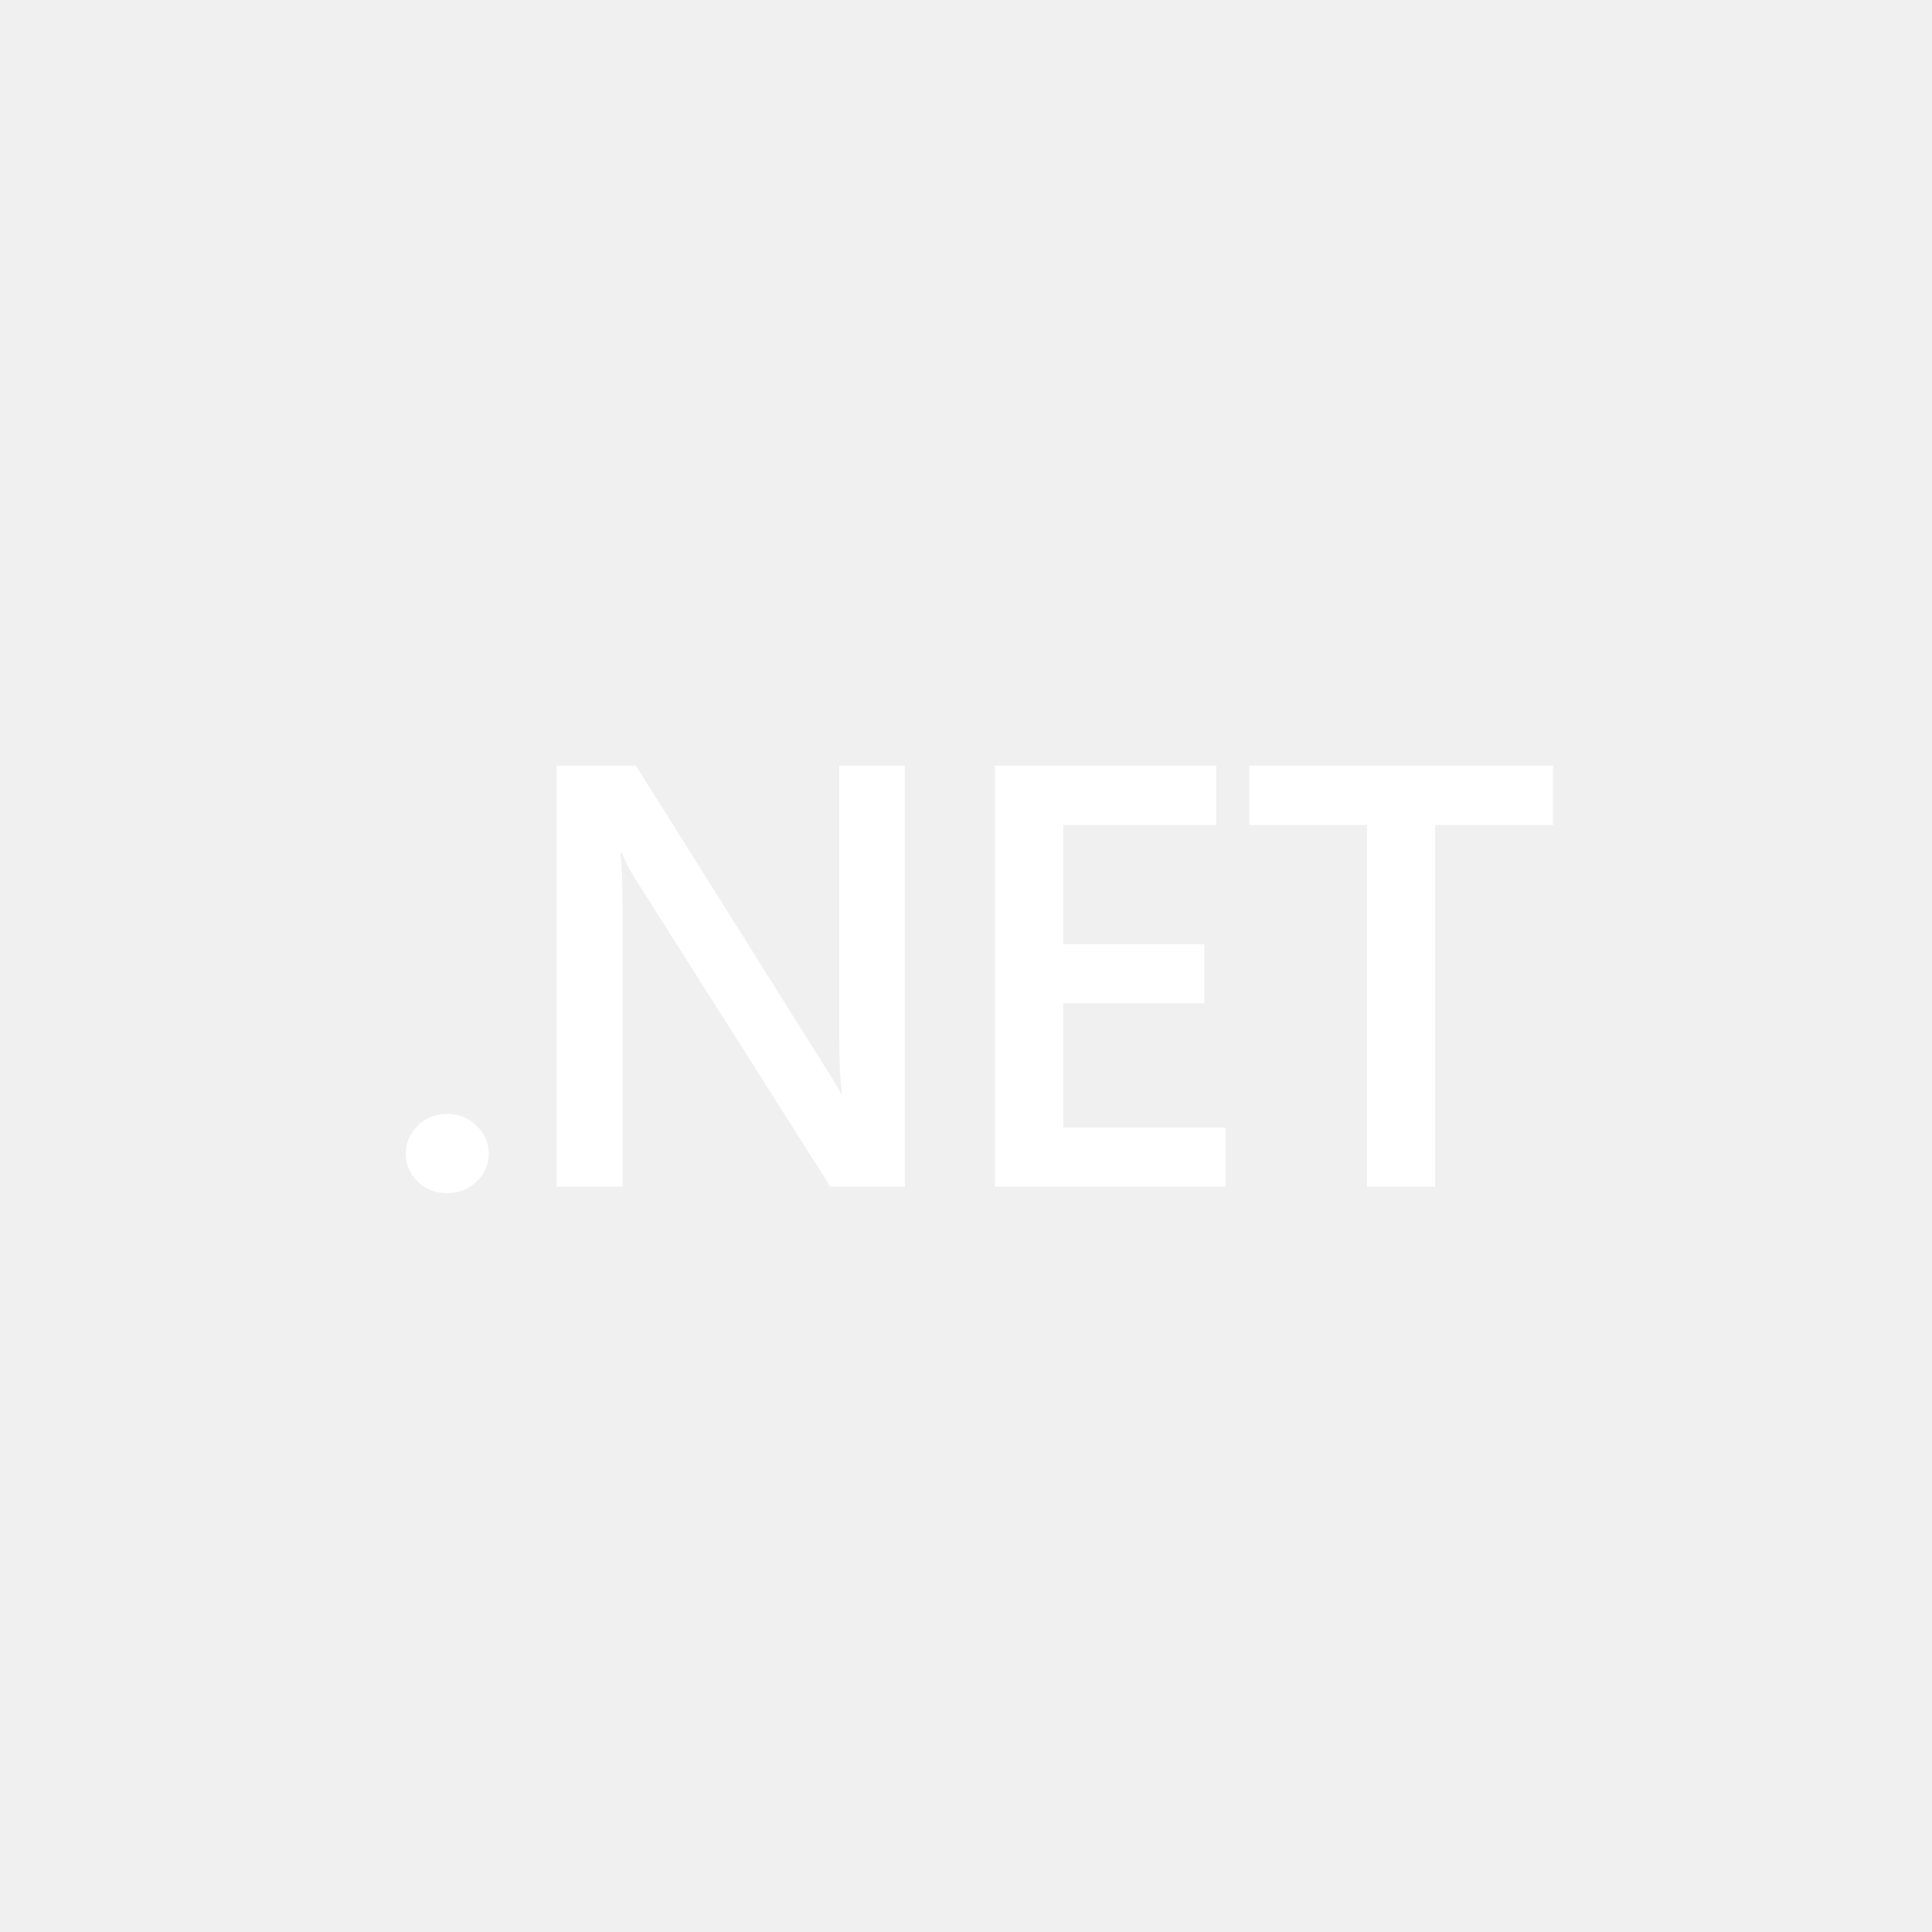
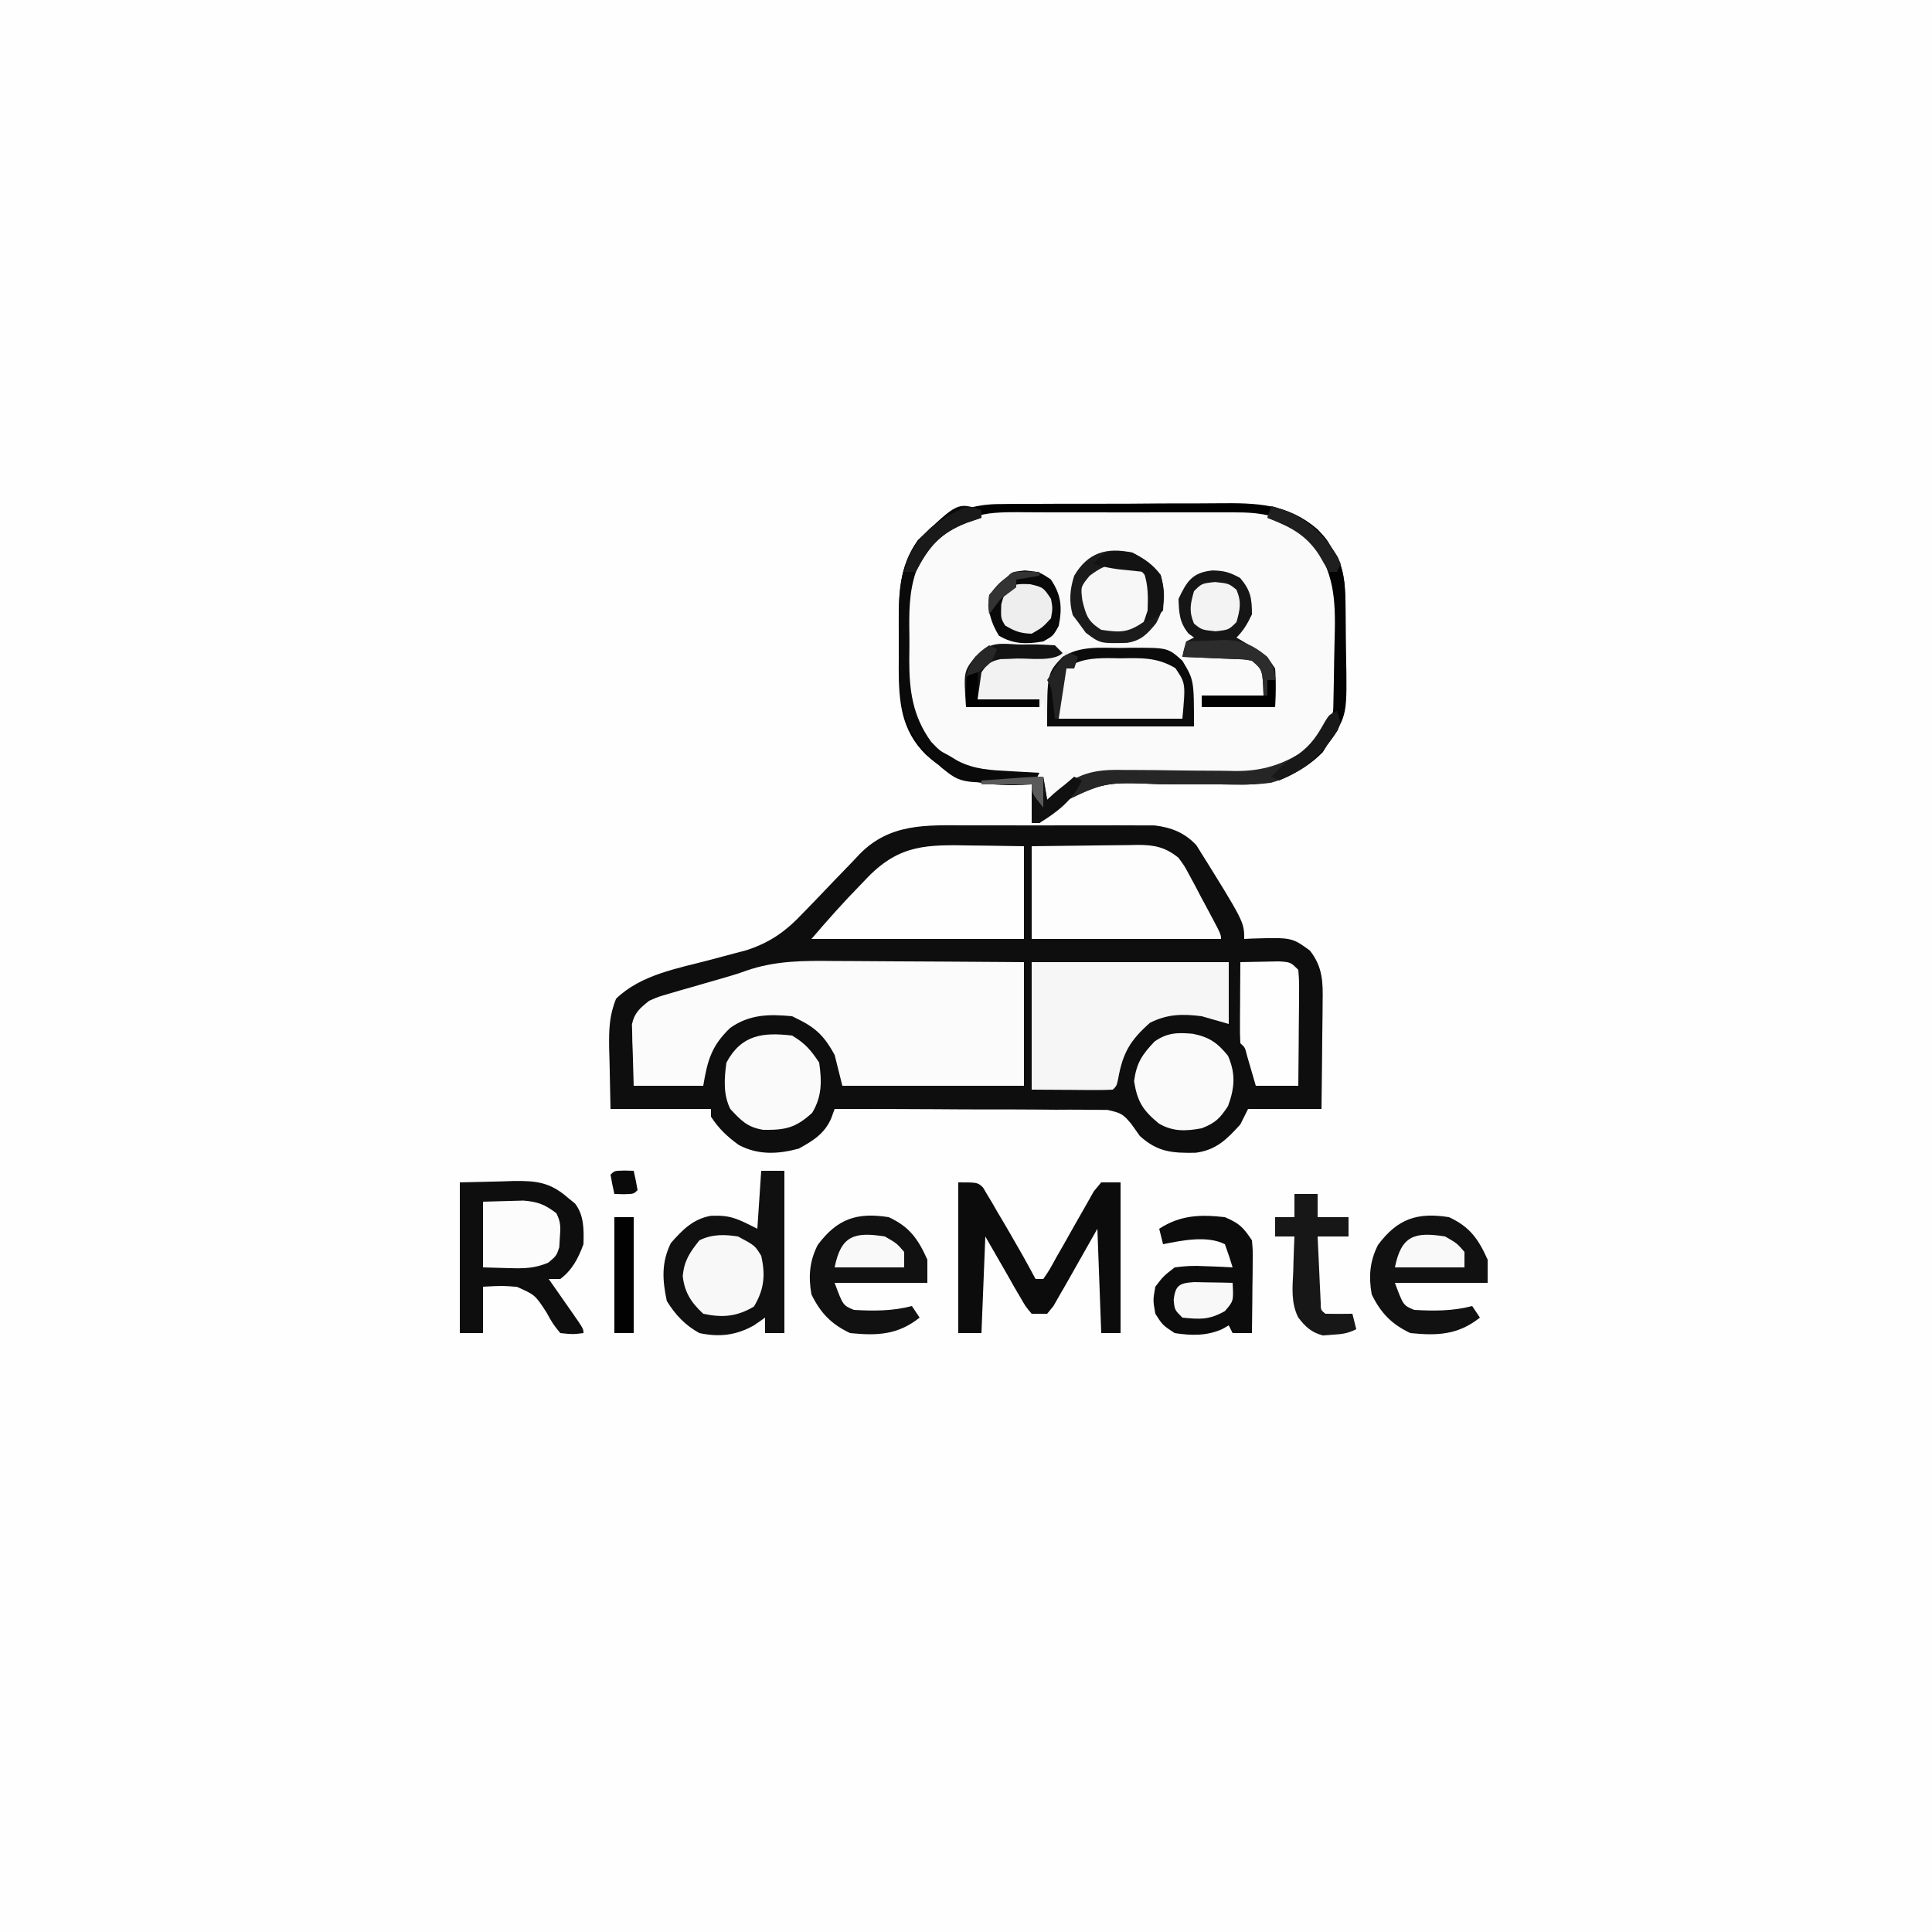
- <svg xmlns="http://www.w3.org/2000/svg" width="456" height="456" viewBox="0 0 456 456" version="1.1" xml:space="preserve" style="fill-rule:evenodd;clip-rule:evenodd;stroke-linejoin:round;stroke-miterlimit:2;">
-   <path d="m 105.5,281.609 c -2.703,0 -5.001,-0.9 -6.893,-2.702 -1.892,-1.848 -2.838,-4.042 -2.838,-6.582 0,-2.587 0.946,-4.804 2.838,-6.652 1.892,-1.848 4.19,-2.772 6.893,-2.772 2.748,0 5.068,0.924 6.96,2.772 1.937,1.848 2.906,4.064 2.906,6.652 0,2.54 -0.968,4.734 -2.906,6.582 -1.892,1.802 -4.212,2.702 -6.96,2.702 z" style="fill:#ffffff;fill-rule:nonzero;stroke-width:0.838" />
-   <path d="M 213.561,280.084 H 195.99 L 149.7,207.054 c -1.171,-1.848 -2.14,-3.765 -2.906,-5.751 h -0.406 c 0.361,2.125 0.541,6.675 0.541,13.65 v 65.132 h -15.543 v -99.36 h 18.719 l 44.737,71.298 c 1.892,2.957 3.109,4.989 3.649,6.098 h 0.27 c -0.45,-2.632 -0.676,-7.09 -0.676,-13.373 v -64.023 h 15.476 z" style="fill:#ffffff;fill-rule:nonzero;stroke-width:0.838" />
-   <path d="m 289.251,280.084 h -54.401 v -99.36 h 52.238 v 13.997 h -36.154 v 28.131 h 33.316 v 13.927 h -33.316 v 29.378 h 38.316 z" style="fill:#ffffff;fill-rule:nonzero;stroke-width:0.838" />
-   <path d="M 366.565,194.721 H 338.722 v 85.363 h -16.084 v -85.363 h -27.775 v -13.997 h 71.701 z" style="fill:#ffffff;fill-rule:nonzero;stroke-width:0.838" />
+ <svg xmlns="http://www.w3.org/2000/svg" version="1.1" width="500" height="500">
+   <path d="M0 0 C165 0 330 0 500 0 C500 165 500 330 500 500 C335 500 170 500 0 500 C0 335 0 170 0 0 Z " fill="#FEFEFE" transform="translate(0,0)" />
+   <path d="M0 0 C1.476 -0.002 2.953 -0.005 4.429 -0.009 C7.51 -0.013 10.592 -0.007 13.673 0.007 C17.611 0.024 21.549 0.015 25.488 -0.003 C28.532 -0.014 31.576 -0.011 34.619 -0.003 C36.071 -0.001 37.523 -0.003 38.975 -0.01 C41.007 -0.018 43.038 -0.004 45.069 0.01 C46.222 0.013 47.374 0.015 48.562 0.017 C52.899 0.532 56.381 1.905 59.391 5.133 C71.773 24.976 71.773 24.976 71.773 29.398 C72.498 29.364 73.222 29.329 73.969 29.293 C84.099 29.009 84.099 29.009 88.773 32.398 C92.107 36.653 92.172 40.562 92.066 45.762 C92.062 46.554 92.058 47.346 92.054 48.162 C92.037 50.678 91.999 53.194 91.961 55.711 C91.946 57.423 91.932 59.134 91.92 60.846 C91.889 65.031 91.831 69.214 91.773 73.398 C85.503 73.398 79.233 73.398 72.773 73.398 C71.783 75.378 71.783 75.378 70.773 77.398 C67.253 81.29 64.484 84.046 59.188 84.734 C53.17 84.819 49.428 84.61 44.773 80.398 C44.046 79.375 43.319 78.352 42.569 77.298 C40.405 74.686 39.898 74.426 36.363 73.639 C35.059 73.635 33.756 73.63 32.413 73.625 C31.69 73.615 30.968 73.604 30.223 73.593 C27.847 73.565 25.474 73.579 23.098 73.594 C21.446 73.582 19.794 73.569 18.142 73.552 C13.803 73.516 9.465 73.516 5.127 73.523 C0.696 73.524 -3.735 73.491 -8.166 73.461 C-16.853 73.407 -25.539 73.391 -34.227 73.398 C-34.509 74.178 -34.791 74.958 -35.082 75.762 C-36.836 79.802 -39.708 81.555 -43.477 83.648 C-48.854 85.115 -54.017 85.378 -59.039 82.711 C-62.1 80.49 -64.155 78.547 -66.227 75.398 C-66.227 74.738 -66.227 74.078 -66.227 73.398 C-74.807 73.398 -83.387 73.398 -92.227 73.398 C-92.309 69.397 -92.392 65.396 -92.477 61.273 C-92.513 60.023 -92.549 58.772 -92.587 57.484 C-92.634 52.811 -92.555 49.202 -90.773 44.844 C-84.296 38.624 -74.988 37.059 -66.539 34.836 C-64.346 34.257 -62.155 33.673 -59.965 33.082 C-58.527 32.704 -58.527 32.704 -57.06 32.318 C-50.911 30.322 -46.843 27.411 -42.453 22.742 C-41.37 21.626 -40.287 20.51 -39.203 19.395 C-37.525 17.648 -35.85 15.897 -34.182 14.141 C-32.554 12.434 -30.911 10.744 -29.266 9.055 C-28.536 8.272 -28.536 8.272 -27.791 7.473 C-19.898 -0.584 -10.569 -0.051 0 0 Z " fill="#0E0E0E" transform="translate(250.2266,213.6016)" />
+   <path d="M0 0 C0.765 -0.01 1.531 -0.02 2.319 -0.031 C4.825 -0.059 7.33 -0.057 9.836 -0.052 C11.595 -0.06 13.353 -0.069 15.111 -0.078 C18.788 -0.093 22.464 -0.093 26.141 -0.082 C30.83 -0.07 35.518 -0.104 40.208 -0.151 C43.837 -0.18 47.466 -0.182 51.095 -0.176 C52.823 -0.177 54.551 -0.187 56.278 -0.207 C66.031 -0.308 74.13 -0.149 81.907 6.549 C84.161 8.963 84.161 8.963 85.469 11.174 C85.924 11.909 86.379 12.644 86.848 13.401 C89.044 17.856 89.093 22.198 89.145 27.096 C89.153 27.826 89.161 28.556 89.169 29.308 C89.183 30.852 89.194 32.395 89.202 33.938 C89.213 35.505 89.234 37.072 89.263 38.639 C89.565 54.648 89.565 54.648 84.907 61.549 C84.35 62.436 83.793 63.323 83.219 64.237 C77.32 70.136 70.521 72.612 62.291 72.612 C60.442 72.593 58.592 72.572 56.743 72.549 C54.713 72.548 52.683 72.55 50.653 72.553 C47.473 72.558 44.295 72.55 41.115 72.498 C26.6 71.898 26.6 71.898 14.071 78.112 C12.672 79.581 11.28 81.057 9.907 82.549 C9.247 82.549 8.587 82.549 7.907 82.549 C7.907 79.249 7.907 75.949 7.907 72.549 C7.084 72.596 6.262 72.642 5.415 72.69 C-4.657 73.016 -11.983 71.771 -19.531 64.799 C-25.904 58.466 -26.446 51.21 -26.507 42.69 C-26.505 41.222 -26.497 39.754 -26.484 38.286 C-26.468 36.054 -26.484 33.824 -26.503 31.592 C-26.517 23.409 -26.475 16.309 -21.55 9.377 C-21.008 8.857 -20.465 8.336 -19.906 7.799 C-19.111 7.003 -19.111 7.003 -18.3 6.19 C-12.542 1.909 -7.232 -0.051 0 0 Z " fill="#FAFAFA" transform="translate(259.0933,130.4507)" />
+   <path d="M0 0 C1.421 0.006 2.841 0.01 4.262 0.013 C7.967 0.024 11.673 0.054 15.378 0.087 C19.842 0.123 24.306 0.137 28.77 0.154 C35.521 0.183 42.272 0.241 49.023 0.293 C49.023 10.853 49.023 21.413 49.023 32.293 C33.513 32.293 18.003 32.293 2.023 32.293 C1.363 29.653 0.703 27.013 0.023 24.293 C-2.377 19.907 -4.505 17.529 -8.977 15.293 C-9.637 14.963 -10.297 14.633 -10.977 14.293 C-16.934 13.736 -21.929 13.771 -26.977 17.293 C-31.844 21.939 -32.878 25.701 -33.977 32.293 C-39.917 32.293 -45.857 32.293 -51.977 32.293 C-52.1 27.962 -52.1 27.962 -52.227 23.543 C-52.263 22.64 -52.299 21.736 -52.337 20.806 C-52.347 20.085 -52.357 19.364 -52.367 18.621 C-52.399 17.521 -52.399 17.521 -52.431 16.399 C-51.775 13.356 -50.375 12.221 -47.977 10.293 C-45.57 9.244 -45.57 9.244 -42.906 8.477 C-41.927 8.187 -40.947 7.898 -39.938 7.6 C-38.919 7.313 -37.901 7.026 -36.852 6.73 C-35.359 6.294 -35.359 6.294 -33.836 5.85 C-31.946 5.298 -30.054 4.752 -28.16 4.213 C-26.394 3.703 -24.634 3.167 -22.91 2.53 C-15.3 -0.123 -7.983 -0.094 0 0 Z " fill="#FBFBFB" transform="translate(215.9766,248.707)" />
+   <path d="M0 0 C16.83 0 33.66 0 51 0 C51 5.28 51 10.56 51 16 C48.69 15.34 46.38 14.68 44 14 C39.008 13.37 35.169 13.415 30.625 15.688 C25.528 20.178 23.568 23.487 22.395 30.109 C22 32 22 32 21 33 C19.438 33.087 17.873 33.107 16.309 33.098 C15.033 33.094 15.033 33.094 13.732 33.09 C12.645 33.081 11.558 33.072 10.438 33.062 C6.993 33.042 3.549 33.021 0 33 C0 22.11 0 11.22 0 0 Z " fill="#F6F6F6" transform="translate(267,249)" />
+   <path d="M0 0 C1.304 0.014 2.608 0.027 3.951 0.041 C7.155 0.076 10.359 0.13 13.562 0.188 C13.562 8.107 13.562 16.027 13.562 24.188 C-4.588 24.188 -22.738 24.188 -41.438 24.188 C-37.214 19.26 -33.034 14.547 -28.5 9.938 C-27.918 9.326 -27.336 8.715 -26.736 8.086 C-18.463 -0.306 -11.436 -0.225 0 0 Z " fill="#FEFEFE" transform="translate(251.4375,218.8125)" />
+   <path d="M0 0 C0.79 -0.012 1.579 -0.024 2.393 -0.037 C4.451 -0.042 6.508 0.065 8.562 0.188 C9.223 0.848 9.883 1.508 10.562 2.188 C12.45 1.837 12.45 1.837 14.562 1.188 C18.205 0.942 21.85 0.956 25.5 0.938 C26.489 0.917 27.479 0.896 28.498 0.875 C37.827 0.825 37.827 0.825 41.562 4.188 C44.562 9.188 44.562 9.188 44.562 21.188 C32.023 21.188 19.483 21.188 6.562 21.188 C6.232 18.878 5.902 16.567 5.562 14.188 C5.232 14.848 4.902 15.508 4.562 16.188 C-1.708 16.188 -7.978 16.188 -14.438 16.188 C-15.053 6.96 -15.053 6.96 -12 3.125 C-11.154 2.486 -10.309 1.846 -9.438 1.188 C-7.336 -0.914 -2.896 0.002 0 0 Z " fill="#F2F2F2" transform="translate(264.4375,166.8125)" />
+   <path d="M0 0 C4.609 -0.069 9.216 -0.129 13.824 -0.165 C15.391 -0.18 16.957 -0.2 18.524 -0.226 C20.78 -0.263 23.036 -0.28 25.293 -0.293 C25.989 -0.308 26.685 -0.324 27.402 -0.34 C31.799 -0.341 34.557 0.227 38 3 C39.577 5.161 39.577 5.161 40.895 7.633 C41.375 8.521 41.855 9.409 42.35 10.324 C42.832 11.248 43.315 12.173 43.812 13.125 C44.315 14.057 44.817 14.989 45.334 15.949 C49 22.802 49 22.802 49 24 C32.83 24 16.66 24 0 24 C0 16.08 0 8.16 0 0 Z " fill="#FDFDFD" transform="translate(267,219)" />
+   <path d="M0 0 C3.506 -0.083 7.013 -0.165 10.625 -0.25 C11.719 -0.286 12.813 -0.323 13.94 -0.36 C19.833 -0.427 23.384 -0.048 28 4 C28.601 4.489 29.201 4.977 29.82 5.48 C32.172 8.509 32.114 12.284 32 16 C30.66 19.617 29.129 22.653 26 25 C25.01 25 24.02 25 23 25 C23.65 25.927 24.299 26.854 24.969 27.809 C25.813 29.018 26.656 30.228 27.5 31.438 C27.929 32.049 28.359 32.661 28.801 33.291 C32 37.887 32 37.887 32 39 C29.227 39.34 29.227 39.34 26 39 C24.086 36.629 24.086 36.629 22.375 33.562 C19.492 29.142 19.492 29.142 14.82 27.047 C11.14 26.729 11.14 26.729 6 27 C6 30.96 6 34.92 6 39 C4.02 39 2.04 39 0 39 C0 26.13 0 13.26 0 0 Z " fill="#0E0E0E" transform="translate(119,306)" />
+   <path d="M0 0 C1.98 0 3.96 0 6 0 C6 13.86 6 27.72 6 42 C4.35 42 2.7 42 1 42 C1 40.68 1 39.36 1 38 C0.051 38.66 -0.897 39.32 -1.875 40 C-6.479 42.591 -10.835 43.101 -16 42 C-19.742 39.929 -22.194 37.296 -24.438 33.688 C-25.581 28.226 -25.87 23.774 -23.375 18.688 C-20.372 15.29 -17.674 12.476 -13.047 11.652 C-7.83 11.423 -6.162 12.419 -1 15 C-0.67 10.05 -0.34 5.1 0 0 Z " fill="#101010" transform="translate(197,303)" />
+   <path d="M0 0 C0.765 -0.01 1.531 -0.02 2.319 -0.031 C4.825 -0.059 7.33 -0.057 9.836 -0.052 C11.595 -0.06 13.353 -0.069 15.111 -0.078 C18.788 -0.093 22.464 -0.093 26.141 -0.082 C30.83 -0.07 35.518 -0.104 40.208 -0.151 C43.837 -0.18 47.466 -0.182 51.095 -0.176 C52.823 -0.177 54.551 -0.187 56.278 -0.207 C66.031 -0.308 74.13 -0.149 81.907 6.549 C84.161 8.963 84.161 8.963 85.469 11.174 C85.924 11.909 86.379 12.644 86.848 13.401 C89.044 17.856 89.093 22.198 89.145 27.096 C89.153 27.826 89.161 28.556 89.169 29.308 C89.183 30.852 89.194 32.395 89.202 33.938 C89.213 35.505 89.234 37.072 89.263 38.639 C89.565 54.648 89.565 54.648 84.907 61.549 C84.35 62.436 83.793 63.323 83.219 64.237 C77.32 70.136 70.521 72.612 62.291 72.612 C60.442 72.593 58.592 72.572 56.743 72.549 C54.713 72.548 52.683 72.55 50.653 72.553 C47.473 72.558 44.295 72.55 41.115 72.498 C26.6 71.898 26.6 71.898 14.071 78.112 C12.672 79.581 11.28 81.057 9.907 82.549 C9.247 82.549 8.587 82.549 7.907 82.549 C7.907 79.249 7.907 75.949 7.907 72.549 C7.084 72.596 6.262 72.642 5.415 72.69 C-4.657 73.016 -11.983 71.771 -19.531 64.799 C-25.904 58.466 -26.446 51.21 -26.507 42.69 C-26.505 41.222 -26.497 39.754 -26.484 38.286 C-26.468 36.054 -26.484 33.824 -26.503 31.592 C-26.517 23.409 -26.475 16.309 -21.55 9.377 C-21.008 8.857 -20.465 8.336 -19.906 7.799 C-19.111 7.003 -19.111 7.003 -18.3 6.19 C-12.542 1.909 -7.232 -0.051 0 0 Z M-19.093 10.549 C-24.241 17.926 -24.881 25.239 -24.745 33.999 C-24.718 36.048 -24.745 38.091 -24.777 40.139 C-24.799 48.172 -23.967 54.937 -19.093 61.549 C-12.605 67.668 -6.545 69.798 2.219 70.174 C2.96 70.213 3.7 70.252 4.463 70.292 C6.277 70.385 8.092 70.468 9.907 70.549 C10.402 74.014 10.402 74.014 10.907 77.549 C14.976 74.898 14.976 74.898 18.816 71.935 C21.306 70.285 22.646 70.182 25.608 70.196 C26.537 70.193 27.465 70.189 28.422 70.185 C29.42 70.195 30.418 70.204 31.446 70.213 C33.575 70.201 35.704 70.188 37.833 70.174 C41.177 70.17 44.52 70.174 47.864 70.189 C51.1 70.198 54.335 70.176 57.571 70.151 C58.557 70.164 59.542 70.178 60.558 70.191 C68.151 70.111 74.69 68.213 80.526 63.142 C87.186 55.726 87.439 47.755 87.408 38.326 C87.407 36.251 87.448 34.18 87.493 32.106 C87.572 23.23 86.528 15.81 80.499 8.947 C74.851 3.808 68.875 2.175 61.446 2.161 C60.736 2.156 60.026 2.151 59.295 2.145 C56.969 2.132 54.643 2.141 52.317 2.151 C50.687 2.149 49.057 2.146 47.427 2.142 C44.019 2.138 40.61 2.144 37.202 2.158 C32.85 2.175 28.498 2.165 24.146 2.147 C20.782 2.137 17.419 2.14 14.055 2.148 C12.451 2.15 10.847 2.147 9.243 2.14 C-6.444 1.968 -6.444 1.968 -19.093 10.549 Z " fill="#000000" transform="translate(259.0933,130.4507)" />
+   <path d="M0 0 C5 0 5 0 6.406 1.326 C6.767 1.939 7.128 2.552 7.5 3.184 C7.91 3.86 8.32 4.537 8.743 5.234 C9.158 5.961 9.573 6.688 10 7.438 C10.434 8.166 10.869 8.894 11.316 9.645 C12.565 11.752 13.787 13.872 15 16 C15.58 17.012 16.16 18.024 16.758 19.066 C17.862 21.031 18.936 23.013 20 25 C20.66 25 21.32 25 22 25 C23.636 22.601 23.636 22.601 25.301 19.531 C25.949 18.403 26.596 17.275 27.264 16.113 C28.292 14.307 29.314 12.498 30.324 10.681 C31.3 8.934 32.3 7.201 33.301 5.469 C33.89 4.421 34.48 3.374 35.087 2.295 C35.718 1.538 36.35 0.78 37 0 C38.65 0 40.3 0 42 0 C42 12.87 42 25.74 42 39 C40.35 39 38.7 39 37 39 C36.67 30.09 36.34 21.18 36 12 C31.885 19.231 31.885 19.231 27.804 26.48 C27.286 27.374 26.768 28.267 26.234 29.188 C25.449 30.57 25.449 30.57 24.647 31.98 C24.104 32.647 23.56 33.313 23 34 C21.68 34 20.36 34 19 34 C17.444 32.164 17.444 32.164 15.984 29.625 C15.507 28.813 15.03 28.001 14.538 27.164 C13.653 25.598 13.653 25.598 12.75 24 C9.904 19.05 9.904 19.05 7 14 C6.67 22.25 6.34 30.5 6 39 C4.02 39 2.04 39 0 39 C0 26.13 0 13.26 0 0 Z " fill="#0C0C0C" transform="translate(248,306)" />
+   <path d="M0 0 C5.429 2.514 7.624 5.699 10 11 C10 12.98 10 14.96 10 17 C2.08 17 -5.84 17 -14 17 C-11.833 22.833 -11.833 22.833 -9 24 C-3.956 24.304 1.093 24.309 6 23 C6.66 23.99 7.32 24.98 8 26 C2.353 30.479 -2.972 30.715 -10 30 C-14.859 27.703 -17.635 24.822 -20 20 C-20.824 15.392 -20.516 11.38 -18.375 7.188 C-13.312 0.392 -8.204 -1.296 0 0 Z " fill="#111111" transform="translate(375,315)" />
+   <path d="M0 0 C5.429 2.514 7.624 5.699 10 11 C10 12.98 10 14.96 10 17 C2.08 17 -5.84 17 -14 17 C-11.833 22.833 -11.833 22.833 -9 24 C-3.956 24.304 1.093 24.309 6 23 C6.66 23.99 7.32 24.98 8 26 C2.353 30.479 -2.972 30.715 -10 30 C-14.859 27.703 -17.635 24.822 -20 20 C-20.824 15.392 -20.516 11.38 -18.375 7.188 C-13.312 0.392 -8.204 -1.296 0 0 Z " fill="#111111" transform="translate(230,315)" />
+   <path d="M0 0 C3.74 1.603 4.732 2.597 7 6 C7.227 8.544 7.227 8.544 7.195 11.543 C7.189 12.616 7.182 13.689 7.176 14.795 C7.159 15.914 7.142 17.034 7.125 18.188 C7.116 19.319 7.107 20.45 7.098 21.615 C7.074 24.41 7.041 27.205 7 30 C5.35 30 3.7 30 2 30 C1.67 29.34 1.34 28.68 1 28 C0.442 28.321 -0.116 28.642 -0.691 28.973 C-4.699 30.756 -8.708 30.666 -13 30 C-16.125 27.938 -16.125 27.938 -18 25 C-18.625 21.5 -18.625 21.5 -18 18 C-15.949 15.301 -15.949 15.301 -13 13 C-10.161 12.632 -7.982 12.514 -5.188 12.688 C-4.495 12.71 -3.802 12.733 -3.088 12.756 C-1.391 12.814 0.305 12.904 2 13 C1.398 10.98 0.727 8.979 0 7 C-4.652 4.674 -11.074 6.015 -16 7 C-16.33 5.68 -16.66 4.36 -17 3 C-11.517 -0.556 -6.33 -0.724 0 0 Z " fill="#0C0C0C" transform="translate(317,315)" />
+   <path d="M0 0 C4.268 0.855 6.413 2.359 9.113 5.711 C11.126 10.373 10.838 13.99 9.113 18.711 C7.013 21.897 5.855 23.07 2.301 24.461 C-1.772 25.219 -5.16 25.371 -8.801 23.219 C-12.865 19.857 -14.362 17.613 -15.199 12.273 C-14.583 7.576 -13.131 5.394 -9.902 2.008 C-6.599 -0.312 -3.943 -0.347 0 0 Z " fill="#FAFAFA" transform="translate(308.6992,267.5391)" />
+   <path d="M0 0 C3.395 2.051 4.803 3.705 7 7 C7.704 11.826 7.735 15.784 5.188 20 C0.875 23.943 -1.832 24.485 -7.484 24.395 C-11.551 23.757 -13.232 21.981 -16 19 C-17.862 15.275 -17.571 11.055 -17 7 C-13.126 -0.243 -7.56 -0.881 0 0 Z " fill="#FAFAFA" transform="translate(205,268)" />
+   <path d="M0 0 C1.477 -0.029 1.477 -0.029 2.984 -0.059 C7.494 -0.028 10.272 0.188 14.188 2.539 C16 5.625 16 5.625 16 15.625 C5.44 15.625 -5.12 15.625 -16 15.625 C-16 5.625 -16 5.625 -14.188 2.539 C-9.494 -0.279 -5.376 -0.106 0 0 Z " fill="#F8F8F8" transform="translate(290,170.375)" />
+   <path d="M0 0 C2.125 -0.054 4.25 -0.093 6.375 -0.125 C7.558 -0.148 8.742 -0.171 9.961 -0.195 C13 0 13 0 15 2 C15.227 4.981 15.227 4.981 15.195 8.758 C15.192 9.421 15.19 10.084 15.187 10.767 C15.176 12.887 15.15 15.006 15.125 17.125 C15.115 18.561 15.106 19.997 15.098 21.434 C15.076 24.956 15.041 28.478 15 32 C11.37 32 7.74 32 4 32 C3.251 29.428 2.503 26.857 1.754 24.285 C1.21 22.06 1.21 22.06 0 21 C-0.087 19.438 -0.107 17.873 -0.098 16.309 C-0.094 15.364 -0.091 14.42 -0.088 13.447 C-0.08 12.454 -0.071 11.461 -0.062 10.438 C-0.058 9.44 -0.053 8.443 -0.049 7.416 C-0.037 4.944 -0.021 2.472 0 0 Z " fill="#FEFEFE" transform="translate(321,249)" />
+   <path d="M0 0 C3.185 1.621 5.221 2.973 7.375 5.812 C8.743 10.601 8.585 13.93 6.188 18.312 C3.908 21.113 2.332 22.785 -1.305 23.371 C-8.265 23.551 -8.265 23.551 -12 20.75 C-12.66 19.843 -13.32 18.935 -14 18 C-14.454 17.402 -14.908 16.804 -15.375 16.188 C-16.392 12.627 -16.116 9.468 -15 6 C-11.454 -0.003 -6.666 -1.407 0 0 Z " fill="#F7F7F7" transform="translate(293,143)" />
+   <path d="M0 0 C3.083 0.095 4.3 0.435 7.125 1.938 C9.841 5.147 10.188 7.195 10.188 11.375 C9.051 13.751 8.043 15.519 6.188 17.375 C6.742 17.701 7.296 18.027 7.867 18.363 C8.592 18.8 9.316 19.237 10.062 19.688 C10.782 20.117 11.501 20.546 12.242 20.988 C14.188 22.375 14.188 22.375 16.188 25.375 C16.452 28.728 16.275 32.006 16.188 35.375 C9.918 35.375 3.647 35.375 -2.812 35.375 C-2.812 34.385 -2.812 33.395 -2.812 32.375 C2.467 32.375 7.747 32.375 13.188 32.375 C12.954 25.742 12.954 25.742 10.188 23.375 C8.255 23.007 8.255 23.007 6.055 22.961 C5.249 22.922 4.443 22.884 3.613 22.844 C2.772 22.813 1.93 22.782 1.062 22.75 C0.213 22.711 -0.636 22.673 -1.512 22.633 C-3.612 22.538 -5.712 22.456 -7.812 22.375 C-7.438 20.438 -7.438 20.438 -6.812 18.375 C-6.152 18.045 -5.492 17.715 -4.812 17.375 C-5.524 16.849 -5.524 16.849 -6.25 16.312 C-8.584 13.419 -8.686 11.042 -8.812 7.375 C-6.667 2.777 -5.194 0.511 0 0 Z " fill="#161616" transform="translate(313.8125,147.625)" />
+   <path d="M0 0 C4.378 2.345 4.378 2.345 6 5 C7.14 10.004 6.767 13.722 4.125 18.125 C-0.238 20.743 -4.032 21.074 -9 20 C-12.125 17.104 -13.831 14.486 -14.312 10.25 C-13.922 6.191 -12.504 4.167 -10 1 C-6.753 -0.624 -3.509 -0.546 0 0 Z " fill="#F8F8F8" transform="translate(191,320)" />
+   <path d="M0 0 C2.207 -0.062 4.414 -0.124 6.688 -0.188 C8.55 -0.24 8.55 -0.24 10.449 -0.293 C14.217 0.018 16.028 0.723 19 3 C20.211 5.422 20.078 6.754 19.875 9.438 C19.831 10.22 19.787 11.002 19.742 11.809 C19 14 19 14 16.902 15.773 C13.307 17.293 10.578 17.297 6.688 17.188 C3.377 17.095 3.377 17.095 0 17 C0 11.39 0 5.78 0 0 Z " fill="#FCFCFC" transform="translate(125,311)" />
+   <path d="M0 0 C1.98 0 3.96 0 6 0 C6 1.98 6 3.96 6 6 C8.64 6 11.28 6 14 6 C14 7.65 14 9.3 14 11 C11.36 11 8.72 11 6 11 C6.138 14.146 6.287 17.292 6.438 20.438 C6.496 21.784 6.496 21.784 6.557 23.158 C6.619 24.439 6.619 24.439 6.684 25.746 C6.72 26.537 6.757 27.328 6.795 28.142 C6.806 30.014 6.806 30.014 8 31 C10.333 31.041 12.667 31.042 15 31 C15.33 32.32 15.66 33.64 16 35 C13.74 36.13 12.203 36.298 9.688 36.438 C8.928 36.498 8.169 36.559 7.387 36.621 C4.39 35.841 2.832 34.385 0.97 31.941 C-0.914 28.171 -0.514 24.242 -0.312 20.125 C-0.279 18.806 -0.279 18.806 -0.244 17.461 C-0.186 15.307 -0.096 13.153 0 11 C-1.65 11 -3.3 11 -5 11 C-5 9.35 -5 7.7 -5 6 C-3.35 6 -1.7 6 0 6 C0 4.02 0 2.04 0 0 Z " fill="#171717" transform="translate(335,309)" />
+   <path d="M0 0 C1 3 1 3 0.137 5.051 C-4.077 11.627 -9.34 16.406 -17.019 18.568 C-21.406 19.204 -25.739 19.054 -30.164 19 C-32.194 18.999 -34.224 19 -36.254 19.004 C-39.434 19.008 -42.612 19 -45.792 18.949 C-60.307 18.349 -60.307 18.349 -72.836 24.562 C-74.235 26.031 -75.626 27.508 -77 29 C-77.66 29 -78.32 29 -79 29 C-79 25.7 -79 22.4 -79 19 C-83.29 19 -87.58 19 -92 19 C-92 18.67 -92 18.34 -92 18 C-86.72 17.67 -81.44 17.34 -76 17 C-75.67 18.98 -75.34 20.96 -75 23 C-74.478 22.503 -73.956 22.006 -73.419 21.494 C-67.271 16.121 -63.01 15.026 -54.973 15.273 C-53.944 15.273 -52.915 15.273 -51.855 15.272 C-48.589 15.273 -45.327 15.32 -42.062 15.375 C-38.802 15.419 -35.542 15.453 -32.281 15.456 C-30.261 15.459 -28.24 15.485 -26.22 15.539 C-19.154 15.562 -13.938 13.866 -8 10 C-5.692 7.635 -4.338 5.676 -2.875 2.75 C-2 1 -2 1 0 0 Z " fill="#262626" transform="translate(346,184)" />
+   <path d="M0 0 C3.75 0.375 3.75 0.375 6.688 2.312 C9.45 6.414 9.683 9.564 8.75 14.375 C7.312 16.938 7.312 16.938 4.75 18.375 C0.461 19.123 -2.972 19.142 -6.75 16.875 C-8.804 13.452 -9.751 10.383 -9.25 6.375 C-6.875 3.438 -6.875 3.438 -4.25 1.375 C-3.25 0.375 -3.25 0.375 0 0 Z " fill="#090909" transform="translate(265.25,147.625)" />
+   <path d="M0 0 C0.989 -0.016 1.979 -0.032 2.998 -0.049 C12.313 -0.055 12.313 -0.055 16.062 3.312 C19.062 8.312 19.062 8.312 19.062 20.312 C6.522 20.312 -6.018 20.312 -18.938 20.312 C-18.938 6.535 -18.938 6.535 -14.938 2.312 C-10.247 -0.589 -5.35 -0.017 0 0 Z M-14.125 5.227 C-16.782 9.153 -16.782 9.153 -15.938 18.312 C-5.378 18.312 5.183 18.312 16.062 18.312 C16.907 9.153 16.907 9.153 14.25 5.227 C9.557 2.408 5.438 2.582 0.062 2.688 C-0.922 2.668 -1.907 2.649 -2.922 2.629 C-7.432 2.659 -10.209 2.875 -14.125 5.227 Z " fill="#0B0B0B" transform="translate(289.9375,167.6875)" />
+   <path d="M0 0 C0 0.66 0 1.32 0 2 C-1.217 2.413 -2.434 2.825 -3.688 3.25 C-10.52 5.884 -13.747 9.369 -16.924 15.89 C-18.796 21.302 -18.74 26.787 -18.652 32.45 C-18.625 34.498 -18.652 36.541 -18.684 38.59 C-18.706 46.683 -17.839 53.314 -13 60 C-10.803 62.286 -10.803 62.286 -8.375 63.562 C-7.62 64.018 -6.864 64.473 -6.086 64.941 C-1.749 67.143 2.425 67.309 7.188 67.562 C8.312 67.627 8.312 67.627 9.459 67.693 C11.306 67.799 13.153 67.9 15 68 C14.67 68.66 14.34 69.32 14 70 C-5.076 70.917 -5.076 70.917 -10.395 66.621 C-11.189 65.819 -11.189 65.819 -12 65 C-12.643 64.372 -13.286 63.744 -13.949 63.098 C-21.418 55.205 -21.346 47.301 -21.316 36.888 C-21.313 34.638 -21.336 32.39 -21.361 30.141 C-21.399 21.911 -21.413 14.804 -16.457 7.828 C-6.16 -2.053 -6.16 -2.053 0 0 Z " fill="#0A0A0A" transform="translate(254,132)" />
+   <path d="M0 0 C3.185 1.621 5.221 2.973 7.375 5.812 C8.743 10.601 8.585 13.93 6.188 18.312 C3.908 21.113 2.332 22.785 -1.305 23.371 C-8.265 23.551 -8.265 23.551 -12 20.75 C-12.66 19.843 -13.32 18.935 -14 18 C-14.454 17.402 -14.908 16.804 -15.375 16.188 C-16.392 12.627 -16.116 9.468 -15 6 C-11.454 -0.003 -6.666 -1.407 0 0 Z M-11 6 C-13.34 8.876 -13.34 8.876 -12.875 12.438 C-11.905 16.386 -11.412 17.813 -8 20 C-3.03 20.71 -1.151 20.791 3 17.938 C5.53 14.222 5.788 12.412 5 8 C2.546 4.608 1.164 3.194 -3 2.5 C-6.357 3.06 -8.286 3.965 -11 6 Z " fill="#1B1B1B" transform="translate(293,143)" />
+   <path d="M0 0 C2.376 -0.109 4.747 -0.188 7.125 -0.25 C7.79 -0.284 8.455 -0.317 9.141 -0.352 C14.282 -0.452 17.067 0.755 21 4 C23.923 8.385 23.136 11.777 23 17 C16.73 17 10.46 17 4 17 C4 16.01 4 15.02 4 14 C9.28 14 14.56 14 20 14 C19.767 7.367 19.767 7.367 17 5 C15.067 4.632 15.067 4.632 12.867 4.586 C11.659 4.528 11.659 4.528 10.426 4.469 C9.584 4.438 8.742 4.407 7.875 4.375 C7.026 4.336 6.176 4.298 5.301 4.258 C3.201 4.163 1.1 4.081 -1 4 C-0.67 2.68 -0.34 1.36 0 0 Z " fill="#2C2C2C" transform="translate(307,166)" />
+   <path d="M0 0 C1.65 0 3.3 0 5 0 C5 9.9 5 19.8 5 30 C3.35 30 1.7 30 0 30 C0 20.1 0 10.2 0 0 Z " fill="#020202" transform="translate(159,315)" />
+   <path d="M0 0 C8.014 2.15 12.839 5.986 17.055 13.035 C19.218 17.532 19.133 21.916 19.098 26.828 C19.096 27.577 19.095 28.326 19.093 29.098 C19.088 31.482 19.075 33.866 19.062 36.25 C19.057 37.87 19.053 39.49 19.049 41.109 C19.038 45.073 19.021 49.036 19 53 C17.515 53.495 17.515 53.495 16 54 C16.026 53.022 16.052 52.045 16.079 51.038 C16.171 47.366 16.228 43.695 16.275 40.023 C16.3 38.442 16.334 36.861 16.377 35.281 C16.63 25.881 16.79 17.954 11 10 C7.492 6.4 3.611 4.808 -1 3 C-0.67 2.01 -0.34 1.02 0 0 Z " fill="#030303" transform="translate(329,131)" />
+   <path d="M0 0 C0.79 -0.012 1.579 -0.024 2.393 -0.037 C4.451 -0.042 6.508 0.065 8.562 0.188 C9.223 0.848 9.883 1.508 10.562 2.188 C8.299 4.451 2.048 3.543 -1.18 3.617 C-1.933 3.648 -2.685 3.679 -3.461 3.711 C-4.496 3.741 -4.496 3.741 -5.552 3.771 C-8.139 4.343 -8.928 4.996 -10.438 7.188 C-10.768 9.498 -11.098 11.807 -11.438 14.188 C-6.157 14.188 -0.877 14.188 4.562 14.188 C4.562 14.848 4.562 15.508 4.562 16.188 C-1.708 16.188 -7.978 16.188 -14.438 16.188 C-15.053 6.96 -15.053 6.96 -12 3.125 C-11.154 2.486 -10.309 1.846 -9.438 1.188 C-7.336 -0.914 -2.896 0.002 0 0 Z " fill="#131313" transform="translate(264.4375,166.8125)" />
+   <path d="M0 0 C3.438 0.812 3.438 0.812 5.438 3.812 C5.875 6.25 5.875 6.25 5.438 8.812 C3.25 11.188 3.25 11.188 0.438 12.812 C-2.44 12.744 -3.99 12.156 -6.438 10.688 C-7.562 8.812 -7.562 8.812 -7.438 5.25 C-6.219 0.462 -4.888 -0.257 0 0 Z " fill="#EEEEEE" transform="translate(266.5625,151.1875)" />
+   <path d="M0 0 C3.562 0.375 3.562 0.375 5.562 2 C6.904 5.187 6.492 7.086 5.562 10.375 C3.562 12.375 3.562 12.375 0.125 12.75 C-3.438 12.375 -3.438 12.375 -5.438 10.75 C-6.779 7.563 -6.367 5.664 -5.438 2.375 C-3.438 0.375 -3.438 0.375 0 0 Z " fill="#F3F3F3" transform="translate(314.4375,150.625)" />
+   <path d="M0 0 C3.062 1.75 3.062 1.75 5 4 C5 5.32 5 6.64 5 8 C-0.94 8 -6.88 8 -13 8 C-11.35 -0.25 -7.893 -1.258 0 0 Z " fill="#F9F9F9" transform="translate(374,320)" />
+   <path d="M0 0 C3.062 1.75 3.062 1.75 5 4 C5 5.32 5 6.64 5 8 C-0.94 8 -6.88 8 -13 8 C-11.35 -0.25 -7.893 -1.258 0 0 Z " fill="#F9F9F9" transform="translate(229,320)" />
+   <path d="M0 0 C1.775 0.035 1.775 0.035 3.586 0.07 C5.369 0.097 5.369 0.097 7.188 0.125 C8.103 0.148 9.018 0.171 9.961 0.195 C10.211 4.906 10.211 4.906 7.961 7.508 C3.893 9.796 1.586 9.65 -3.039 9.195 C-5.039 7.195 -5.039 7.195 -5.289 4.695 C-4.902 0.828 -3.801 0.244 0 0 Z " fill="#F8F8F8" transform="translate(309.0391,331.8047)" />
+   <path d="M0 0 C3.082 1.628 5.264 3.03 7.375 5.812 C8.275 8.962 8.241 11.747 8 15 C6 17 6 17 3 18 C3.33 17.01 3.66 16.02 4 15 C4.132 11.316 4.17 8.509 3 5 C2.397 4.939 1.793 4.879 1.172 4.816 C0.373 4.733 -0.427 4.649 -1.25 4.562 C-2.433 4.441 -2.433 4.441 -3.641 4.316 C-5.824 4.024 -7.877 3.579 -10 3 C-7.284 -0.835 -4.421 -0.524 0 0 Z " fill="#131313" transform="translate(293,143)" />
+   <path d="M0 0 C0.33 1.98 0.66 3.96 1 6 C3.31 4.02 5.62 2.04 8 0 C8.66 0.33 9.32 0.66 10 1 C7.603 6.095 3.702 9.095 -1 12 C-1.66 12 -2.32 12 -3 12 C-3 8.7 -3 5.4 -3 2 C-7.29 2 -11.58 2 -16 2 C-16 1.67 -16 1.34 -16 1 C-13.708 0.832 -11.417 0.666 -9.125 0.5 C-7.849 0.407 -6.573 0.314 -5.258 0.219 C-3.508 0.101 -1.754 0 0 0 Z " fill="#101010" transform="translate(270,201)" />
+   <path d="M0 0 C0.66 0 1.32 0 2 0 C2 2.31 2 4.62 2 7 C-4.27 7 -10.54 7 -17 7 C-17 6.01 -17 5.02 -17 4 C-11.39 4 -5.78 4 0 4 C0 2.68 0 1.36 0 0 Z " fill="#000000" transform="translate(328,176)" />
+   <path d="M0 0 C0 0.66 0 1.32 0 2 C-1.217 2.413 -2.434 2.825 -3.688 3.25 C-10.622 5.892 -13.66 9.567 -17 16 C-17.99 16 -18.98 16 -20 16 C-18.536 9.332 -14.487 5.235 -8.867 1.633 C-3.583 -1.194 -3.583 -1.194 0 0 Z " fill="#191919" transform="translate(254,132)" />
+   <path d="M0 0 C8.141 2.184 12.905 6.129 17.25 13.23 C17.497 13.814 17.745 14.398 18 15 C17.67 15.66 17.34 16.32 17 17 C16.34 17 15.68 17 15 17 C14.119 15.634 13.296 14.23 12.5 12.812 C9.062 7.391 4.856 5.303 -1 3 C-0.67 2.01 -0.34 1.02 0 0 Z " fill="#1F1F1F" transform="translate(329,131)" />
+   <path d="M0 0 C1 3 1 3 0.137 5.051 C-3.776 11.157 -8.226 15.198 -15 18 C-15.66 17.67 -16.32 17.34 -17 17 C-14.803 14.634 -12.853 12.912 -10.062 11.25 C-6.635 8.732 -5.115 6.367 -3.078 2.707 C-2 1 -2 1 0 0 Z " fill="#181818" transform="translate(346,184)" />
+   <path d="M0 0 C0.33 0 0.66 0 1 0 C1 2.64 1 5.28 1 8 C6.28 8 11.56 8 17 8 C17 8.66 17 9.32 17 10 C10.73 10 4.46 10 -2 10 C-2 2 -2 2 0 0 Z " fill="#020202" transform="translate(252,173)" />
+   <path d="M0 0 C1.207 0.031 1.207 0.031 2.438 0.062 C2.82 1.719 3.151 3.387 3.438 5.062 C2.438 6.062 2.438 6.062 -0.125 6.125 C-1.332 6.094 -1.332 6.094 -2.562 6.062 C-2.945 4.406 -3.276 2.738 -3.562 1.062 C-2.562 0.062 -2.562 0.062 0 0 Z " fill="#0A0A0A" transform="translate(161.5625,302.9375)" />
+   <path d="M0 0 C0.66 0.33 1.32 0.66 2 1 C1.67 1.99 1.34 2.98 1 4 C0.34 4 -0.32 4 -1 4 C-1.66 8.29 -2.32 12.58 -3 17 C-3.33 17 -3.66 17 -4 17 C-4.228 14.982 -4.456 12.964 -4.684 10.945 C-4.913 8.926 -4.913 8.926 -6 7 C-2.25 1.125 -2.25 1.125 0 0 Z " fill="#232323" transform="translate(277,169)" />
+   <path d="M0 0 C1.134 0.021 2.269 0.041 3.438 0.062 C3.438 0.393 3.438 0.723 3.438 1.062 C1.458 1.393 -0.522 1.722 -2.562 2.062 C-2.562 2.723 -2.562 3.382 -2.562 4.062 C-3.89 5.07 -5.225 6.069 -6.562 7.062 C-7.604 8.364 -8.616 9.69 -9.562 11.062 C-9.875 8.875 -9.875 8.875 -9.562 6.062 C-7.125 3.312 -7.125 3.312 -4.562 1.062 C-3.562 0.062 -3.562 0.062 0 0 Z " fill="#333333" transform="translate(265.5625,147.9375)" />
+   <path d="M0 0 C0 2.64 0 5.28 0 8 C-3 4.25 -3 4.25 -3 2 C-7.29 2 -11.58 2 -16 2 C-16 1.67 -16 1.34 -16 1 C-13.708 0.832 -11.417 0.666 -9.125 0.5 C-7.849 0.407 -6.573 0.314 -5.258 0.219 C-3.508 0.101 -1.754 0 0 0 Z " fill="#5A5A5A" transform="translate(270,201)" />
+   <path d="M0 0 C0.66 0.33 1.32 0.66 2 1 C0.853 4.442 -0.033 5.08 -3 7 C-3.99 7.33 -4.98 7.66 -6 8 C-4.731 4.086 -3.488 2.209 0 0 Z " fill="#272727" transform="translate(256,167)" />
</svg>
